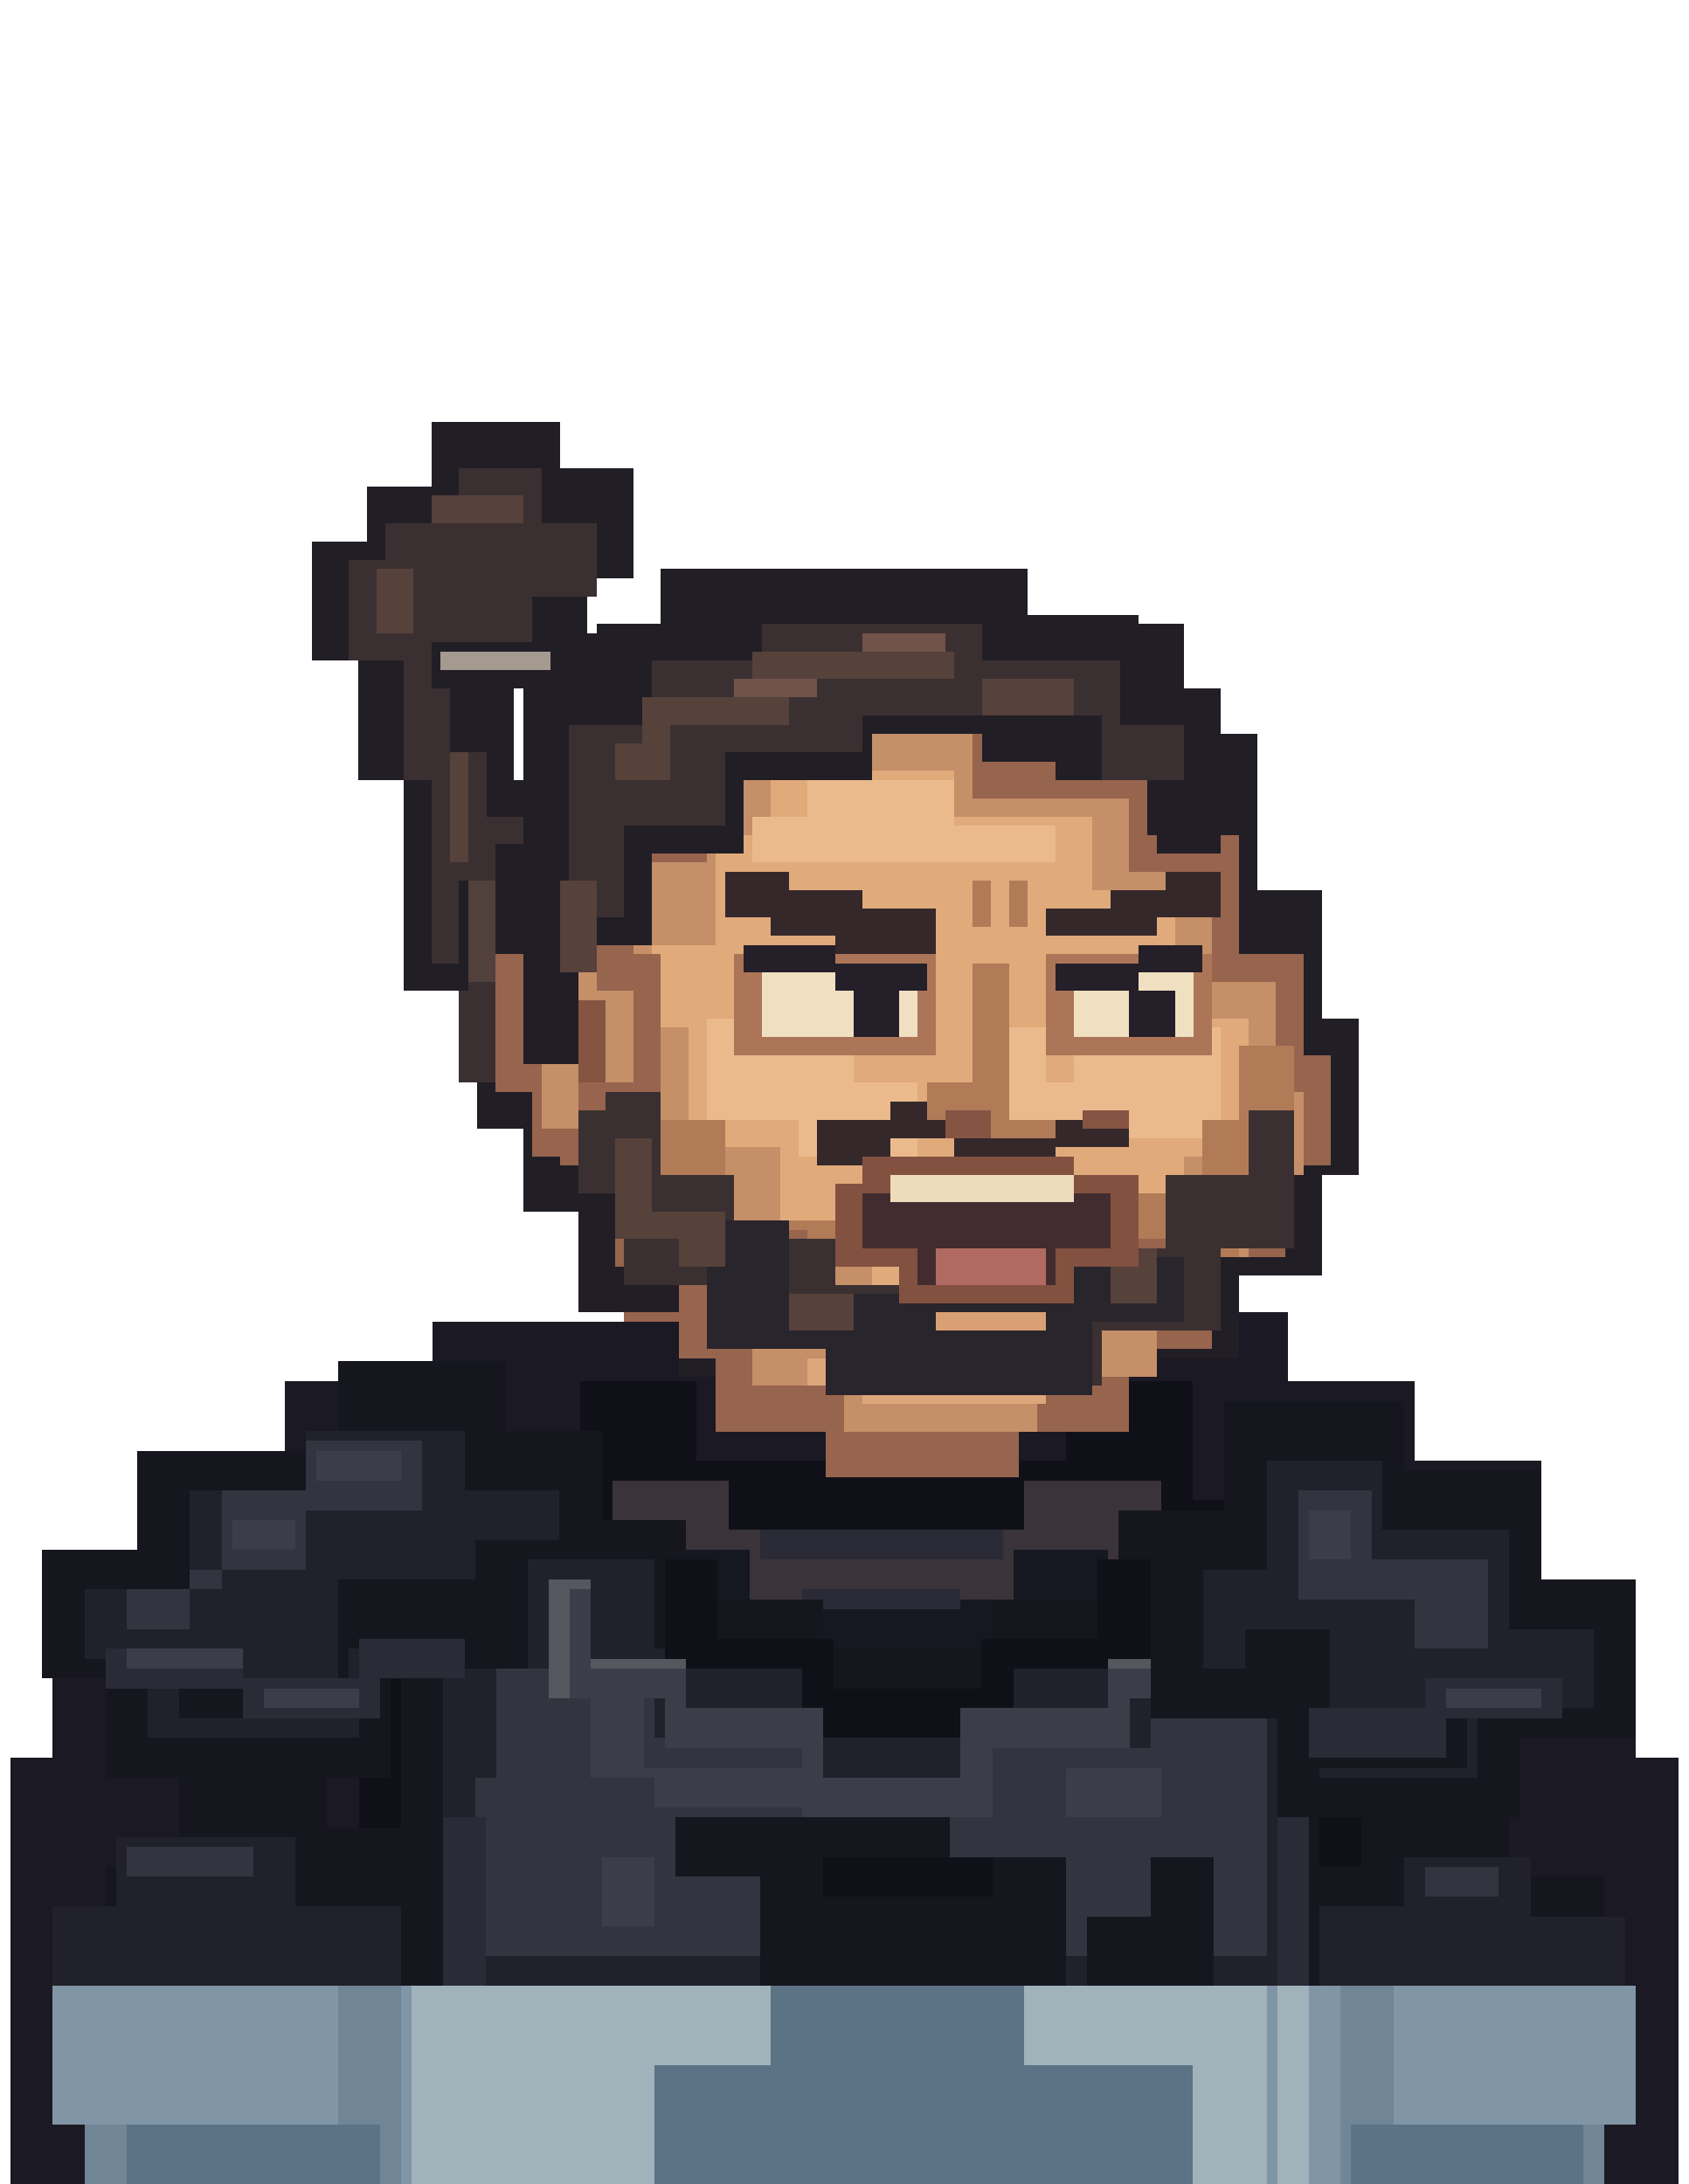
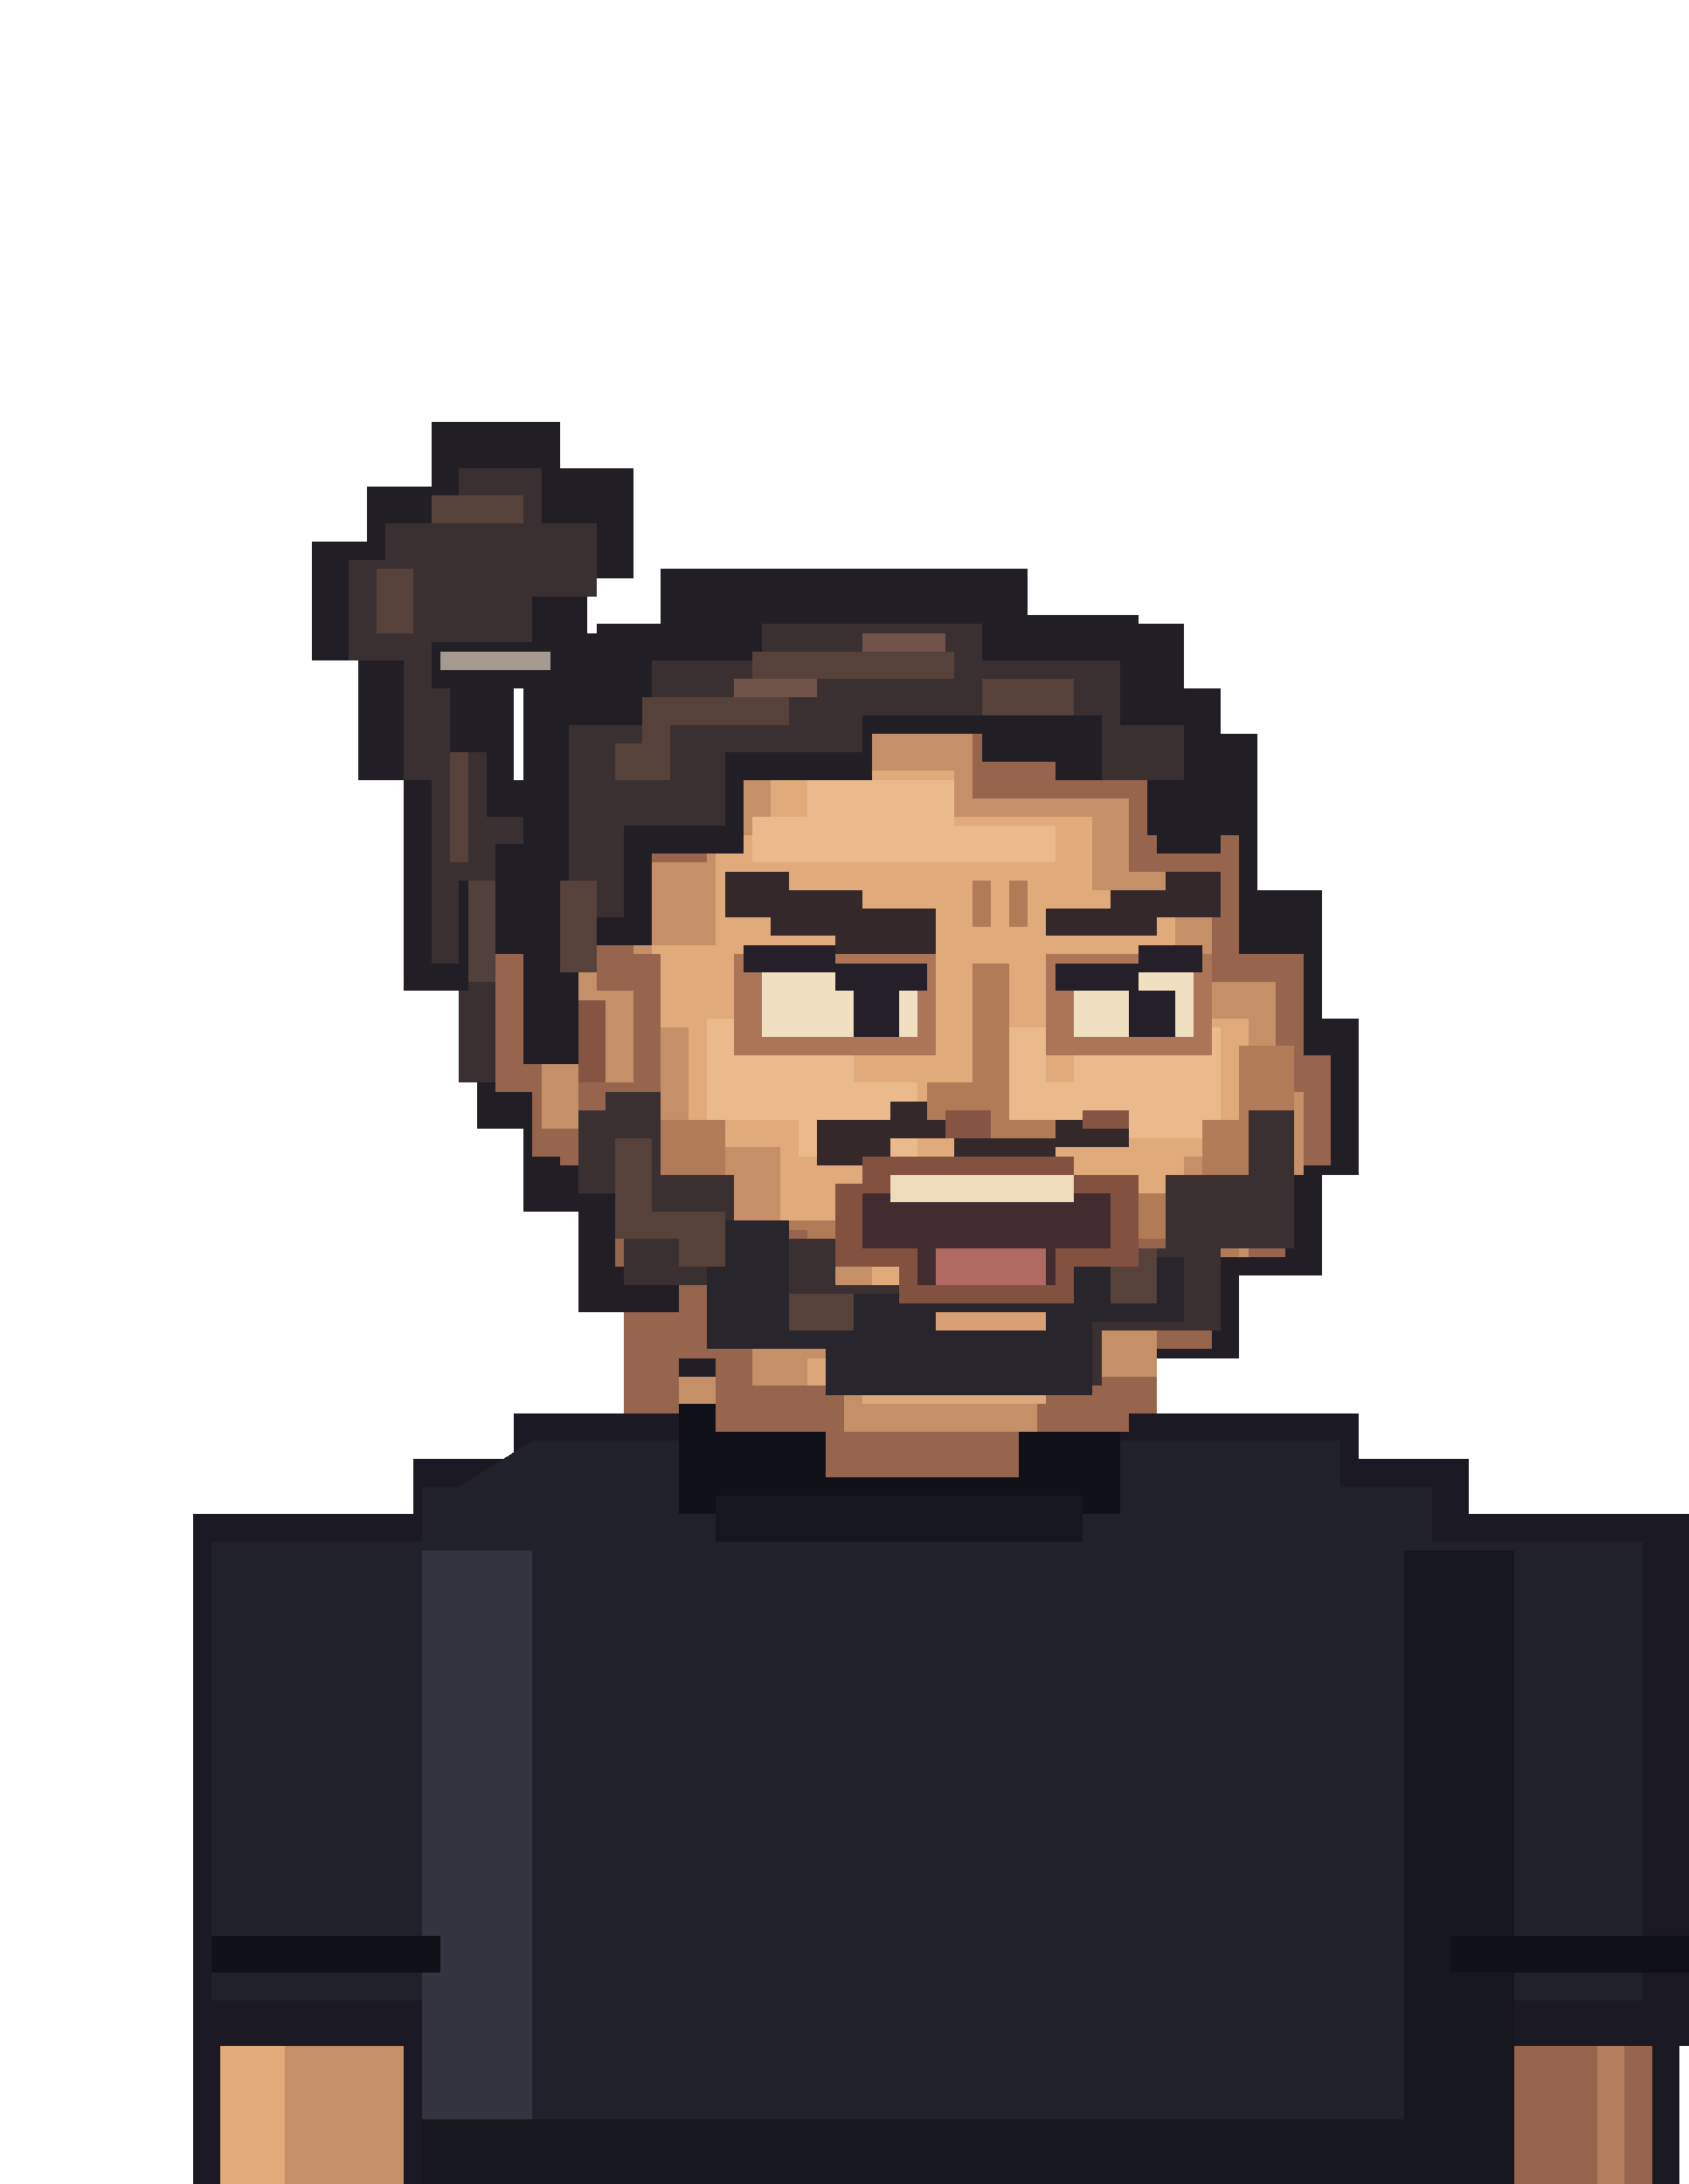
<svg xmlns="http://www.w3.org/2000/svg" width="552" height="714" viewBox="-12 -38 184 238" shape-rendering="crispEdges" data-expression="angry">
  <g id="neck" transform="translate(0 -20)">
    <path fill="#97644e" d="M56 118h58v24h7v16H49v-16h7z" />
    <path fill="#c58f68" d="M62 126h45v17h7v8H56v-8h6z" />
    <path fill="#dda67b" d="M66 134h35v10h7v3H66z" />
  </g>
-   <g id="armoured-body" transform="translate(-12 -16) scale(1.15 1.08)">
-     <g id="lower-armour">
-       <path fill="#1b1923" d="M1 157h158v43H1z" />
-       <path fill="#708596" d="M8 165h33v35H8zM122 165h30v35h-30z" />
-       <path fill="#8095a5" d="M38 165h89v35H38zM5 179h27v15H5zM132 179h23v15h-23z" />
-       <path fill="#a1b2bb" d="M43 175h30v11h24v-11h23v25H43z" />
-       <path fill="#5c7285" d="M73 180h24v8h16v12H62v-12h11z" />
-       <path fill="#a1b2bb" d="M53 183h6v12h-6zM101 181h7v4h-7z" />
-       <path fill="#a1b2bb" d="M39 178h4v22h-4zM121 178h3v22h-3z" />
-       <path fill="#5c7285" d="M12 194h24v6H12zM128 194h22v6h-22zM76 190h17v4H76z" />
-     </g>
-     <g id="body-outline" transform="translate(0 -20)">
-       <path fill="#1b1923" d="M41 133h24v-7h39v6h18v7h12v8h12v15h9v20h4v18H1v-20h4v-19h9v-14h13v-8h14z" />
-     </g>
-     <g id="under-armour" transform="translate(0 -20)">
-       <path fill="#101118" d="M55 139h11v8h35v-8h12v12h16v49H34v-48h21z" />
-       <path fill="#3a3339" d="M58 149h11v5h28v-5h13v9h-10v8H70v-8H58z" />
-       <path fill="#151820" d="M63 156h8v5h25v-5h9v15H62zM41 166h12v34H41zM115 165h10v35h-10z" />
-       <path fill="#2a2b36" d="M72 154h23v3H72zM76 160h15v2H76z" />
-     </g>
-     <g id="carapace-breastplate" transform="translate(0 -20)">
-       <path fill="#15161e" d="M45 153h20v8h13v5h16v-5h12v-9h19v48H38v-39h7z" />
-       <path fill="#20212a" d="M46 157h16v9h14v7h20v-7h14v-9h12v43H42v-35h4z" />
-       <path fill="#343440" d="M47 168h15v7h15v8h15v-7h17v-8h11v29H45v-18h2z" />
-       <path fill="#3d3d4a" d="M56 169h5v9h15v4H62v-3h-6zM101 178h9v5h-9zM57 187h5v7h-5z" />
-       <path fill="#15161e" d="M78 179h12v8h11v13H72v-11h-8v-6h14zM109 187h6v13h-12v-7h6z" />
-       <path fill="#101118" d="M63 157h5v8h11v5h14v-5h11v-8h5v11h-13v7H76v-7H63zM78 187h16v4H78z" />
-       <path fill="#55565e" d="M52 159h4v8h9v5h13v7h13v-7h14v-5h7v-8h3v11h-8v6H94v7H76v-7H63v-5H52z" />
-       <path fill="#3d3d4a" d="M54 160h2v8h9v4h13v7h13v-7h14v-4h8v3h-6v5H94v7H76v-7H63v-5H54z" />
-       <path fill="#2a2b36" d="M42 183h4v17h-4zM121 181h3v19h-3z" />
-     </g>
-     <g id="carapace-shoulders" transform="translate(0 -20)">
-       <path fill="#15161e" d="M32 137h16v7h9v10h-7v14H37v11H10v-10H4v-13h9v-10h19zM116 141h17v7h13v11h9v16h-11v8h-23v-10h-12v-18h7z" />
-       <path fill="#20212a" d="M29 144h15v6h9v5h-8v10H34v10H14v-8H8v-7h10v-10h11zM120 147h11v7h12v10h8v8h-11v7h-15v-11h-11v-10h6z" />
-       <path fill="#343440" d="M29 145h11v7H29v6H18v6h-6v-4h9v-10h8zM123 150h7v7h11v9h-7v-5h-11z" />
-       <path fill="#3d3d4a" d="M30 146h8v3h-8zM22 153h6v3h-6zM124 152h4v5h-4z" />
-       <path fill="#15161e" d="M32 159h13v7H33v7H17v-4h15zM118 164h8v8h13v6h-15v-8h-6z" />
-       <path fill="#2a2b36" d="M10 166h13v3h11v-4h10v4h-8v4H23v-3H10zM124 172h11v-3h13v4h-11v4h-13z" />
-       <path fill="#3d3d4a" d="M12 166h11v2H12zM25 170h9v2h-9zM137 170h9v2h-9z" />
-       <path fill="#15161e" d="M17 177h14v7h9v16H10v-12h7zM129 181h14v8h9v11h-28v-12h5z" />
-       <path fill="#20212a" d="M11 185h17v7h10v8H5v-8h6zM133 187h12v6h9v7h-29v-8h8z" />
-       <path fill="#343440" d="M12 186h12v3H12zM135 188h7v3h-7z" />
-     </g>
+   <g id="casual-body">
+     <path fill="#1b1923" d="M9 127h26v77H9zM145 127h26v77h-26z" />
+     <path fill="#c58f68" d="M12 129h20v75H12z" />
+     <path fill="#e0aa7b" d="M12 129h7v75h-7z" />
+     <path fill="#97644e" d="M148 129h20v75h-20z" />
+     <path fill="#b47d5c" d="M162 129h3v75h-3z" />
+     <path fill="#1b1923" d="M44 116h92v5h12v6h24v58h-26v23H33v-23H9v-58h24v-6h11z" />
+     <path fill="#20212a" d="M46 119h88v5h10v6h23v50h-26v21H34v-21H11v-50h23v-6h4z" />
+     <path fill="#343440" d="M34 131h12v62H34z" />
+     <path fill="#15161e" d="M141 131h12v62h-12z" />
+     <path fill="#15161e" d="M34 193h119v9H34z" />
+     <path fill="#101118" d="M11 173h25v4H11zM146 173h26v4h-26z" />
+     <path fill="#101118" d="M62 115h48v12H62z" />
+     <path fill="#15161e" d="M66 125h40v5H66z" />
  </g>
  <g id="hair-back" transform="translate(0 -38)">
    <path fill="#211e26" d="M45 69h15v-7h40v6h17v12h8v27h-7v16h-9v7H51v-7H40v-17h-5V85h10z" />
    <path fill="#3b3031" d="M39 89h7v15h-4v14h-4v-14h-3V96h4zM111 82h7v23h-5v15h-6v-9h4z" />
    <path fill="#51403b" d="M39 96h3v11h-3z" />
  </g>
  <g id="ponytail" transform="translate(0 -38)">
    <path fill="#211e26" d="M28 53h7v-7h14v5h8v12h-5v10h-8v16h-5v19h-7V85h-5V72h-5V59h6z" />
    <path fill="#3b3031" d="M30 57h8v-6h9v6h6v8h-7v8h-9v12h-5V72h-6V61h4zM35 82h6v14h-3v9h-3z" />
    <path fill="#56413b" d="M35 54h10v3H35zM29 62h4v7h-4zM37 82h2v12h-2z" />
    <path fill="#211e26" d="M35 70h14v5H35z" />
    <path fill="#a49a90" d="M36 71h12v2H36z" />
  </g>
  <g id="head" transform="translate(0 -38)">
    <path fill="#211e26" d="M57 73h40v4h17v8h11v12h7v14h4v17h-4v11h-9v9h-14v6H76v-4H62v-7H51v-11h-6v-14h-3V99h6V85h9z" />
    <path fill="#97644e" d="M60 78h35v5h18v8h10v13h7v11h3v12h-5v10h-9v8h-13v5H78v-5H65v-7H55v-11h-6v-13h-3v-13h6V89h8z" />
    <path fill="#c58f68" d="M65 80h29v7h17v8h9v12h7v12h3v9h-6v9h-12v8H80v-5H68v-9H58v-12h-6v-15h5V94h8z" />
    <path fill="#e0aa7b" d="M72 84h20v5h15v8h9v14h8v15h-7v9h-13v5H83v-5H73v-10H63v-13h-4v-9h7V91h6z" />
    <path fill="#ebba8c" d="M76 85h16v5h11v4H70v-5h6zM65 111h16v7h7v8H75v-4H65zM105 112h16v12h-16z" />
    <path fill="#b17b58" d="M52 109h7v13h8v11h12v8H68v-6H58v-10h-6zM123 114h6v14h-6v9h-12v7h-11v-5h11v-9h8v-8h4z" />
  </g>
  <g id="double-chin" transform="translate(0 -38)">
    <path fill="#97644e" d="M62 134h14v8h28v-7h16v12h-9v9H99v5H78v-5H66v-8h-4z" />
    <path fill="#c58f68" d="M67 139h9v8h28v-6h10v9h-13v6H80v-5H70v-6h-3z" />
    <path fill="#dda67b" d="M76 148h26v5H82v-2h-6z" />
    <path fill="#ad7658" d="M72 143h7v3h23v-3h6v6H79v-2h-7z" />
  </g>
  <g id="ears" transform="translate(0 -38)">
    <path fill="#97644e" d="M46 99h9v5h5v16h-5v6h-9v-7h-4v-15h4z" />
    <path fill="#c58f68" d="M47 103h6v5h4v10h-6v5h-4z" />
    <path fill="#e0aa7b" d="M47 104h3v7h-3z" />
    <path fill="#865443" d="M51 109h3v9h-3z" />
  </g>
  <g id="hair-front" transform="translate(0 -38)">
    <path fill="#211e26" d="M45 90V76h8v-8h14v-5h30v4h15v8h9v18h-7v-8h-11v-5H83v5H69v8H59v10h-8v13h-6v-14h-3V92h3z" />
    <path fill="#3b3031" d="M50 79h9v-7h12v-4h24v4h15v7h7v6h-9v-7H82v4H67v8H56v10h-6z" />
    <path fill="#56413b" d="M58 76h12v-5h22v3H74v5H61v6h-6v-4h3zM95 74h10v4H95zM49 96h4v10h-4z" />
    <path fill="#71534a" d="M68 74h9v2h-9zM82 69h9v2h-9z" />
  </g>
  <g id="facial-hair" transform="translate(0 -38)">
    <path fill="#3b3031" d="M54 119h6v9h8v7h11v5h24v-4h12v-8h9v-7h5v15h-8v9h-13v6H78v-4H65v-7H56v-10h-5v-9h3z" />
    <path fill="#29252c" d="M65 133h9v8h29v-4h14v7h-10v8H78v-5H65z" />
    <path fill="#56413b" d="M55 124h4v8h8v6h-5v-3h-7zM74 141h7v4h-7zM109 136h5v6h-5z" />
    <path fill="#34282b" d="M77 122h8v-2h9v2h8v-1h9v4h-8v1H92v-2h-7v3h-8z" />
  </g>
  <g id="expression-brows" transform="translate(0 -38)">
    <path fill="#34282b" d="M67 95h7v2h8v2h8v5H79v-2h-7v-2h-5zM102 99h7v-2h6v-2h6v5h-7v2h-12z" />
    <path fill="#b17b58" d="M94 96h2v5h-2zM98 96h2v5h-2z" />
  </g>
  <g id="expression-eyes" transform="translate(0 -38)">
    <path fill="#ac7557" d="M68 104h22v11H68zM102 104h18v11h-18z" />
    <path fill="#f0dfc1" d="M71 106h8v2h9v5H71zM105 108h7v-2h6v7h-13z" />
    <path fill="#241f28" d="M81 108h5v5h-5zM111 108h5v5h-5zM69 103h10v2h10v3H79v-2H69zM103 105h9v-2h7v3h-7v2h-9z" />
  </g>
  <g id="nose" transform="translate(0 -38)">
    <path fill="#b17b58" d="M94 105h4v13h5v6h-9v-2h-5v-4h5z" />
    <path fill="#ebba8c" d="M98 112h4v6h7v4H98z" />
    <path fill="#865443" d="M91 121h5v3h-5zM106 121h5v2h-5z" />
  </g>
  <g id="expression-mouth" transform="translate(0 -38)">
    <path fill="#825140" d="M82 126h23v2h7v10h-7v4H86v-4h-7v-9h3z" />
    <path fill="#422c30" d="M85 128h19v2h5v6h-6v4H88v-4h-6v-6h3z" />
    <path fill="#eddbba" d="M85 128h20v3H85z" />
    <path fill="#b16a62" d="M90 136h12v4H90z" />
    <path fill="#d8a074" d="M90 143h12v2H90z" />
  </g>
</svg>
